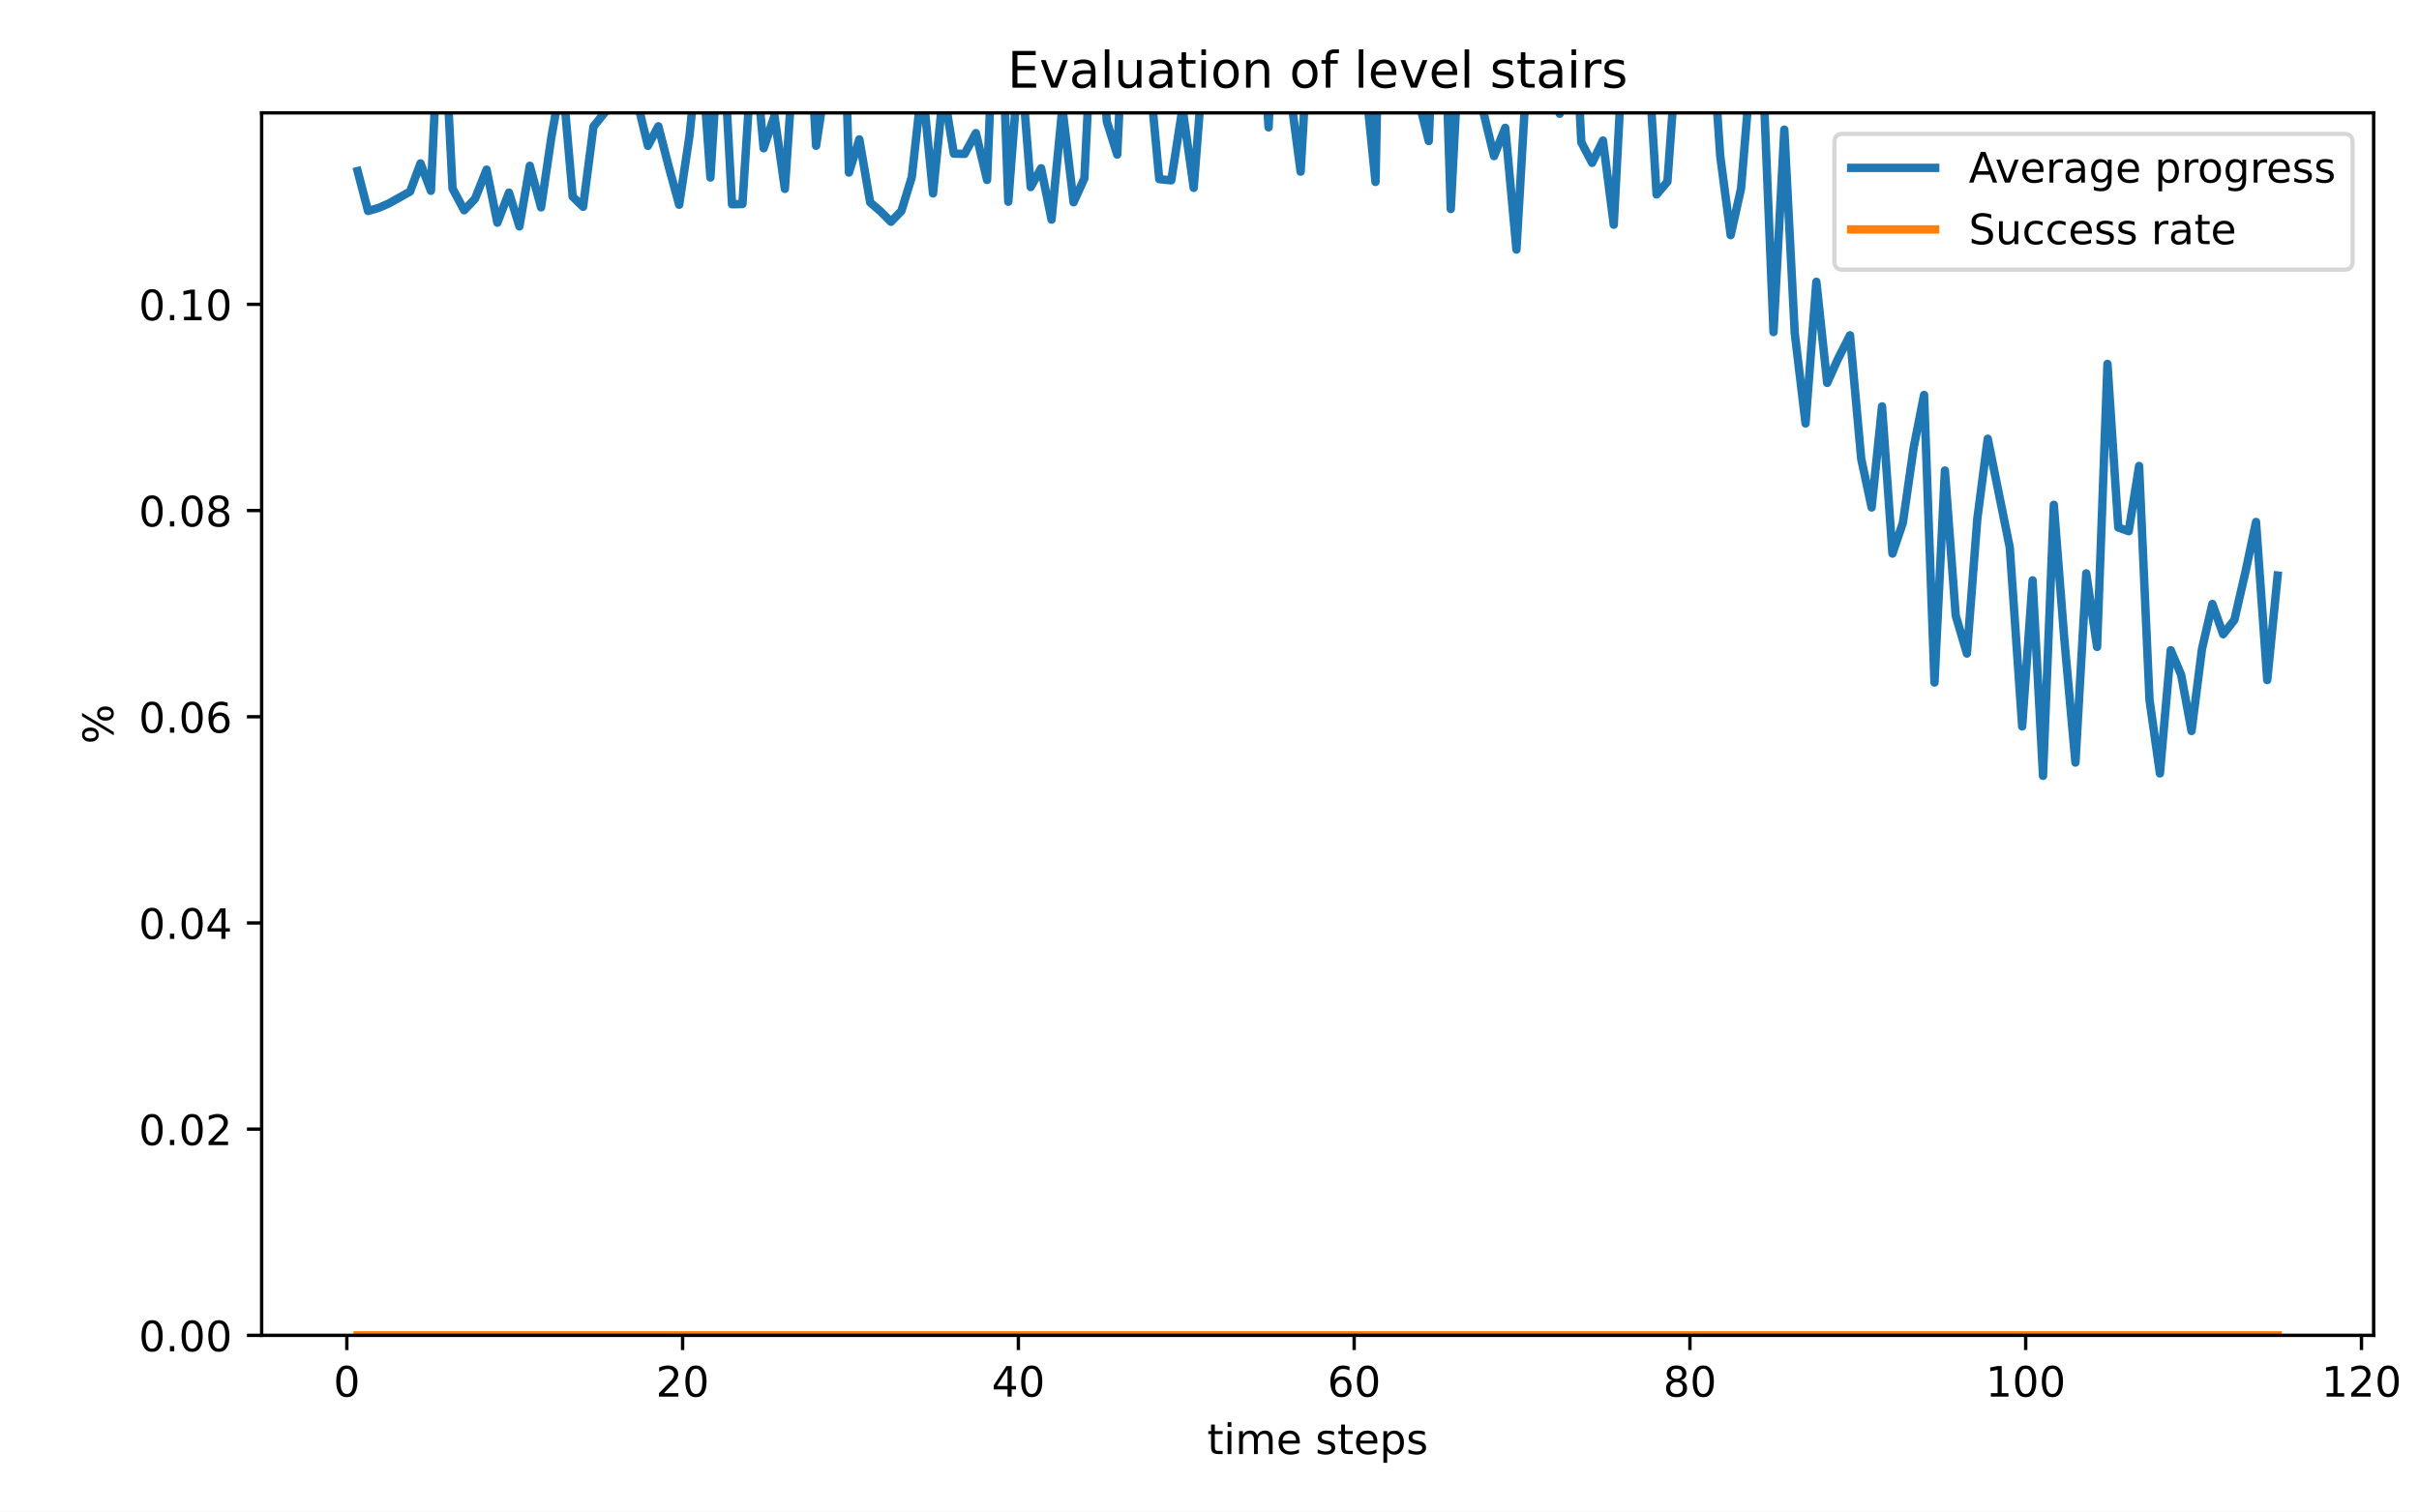
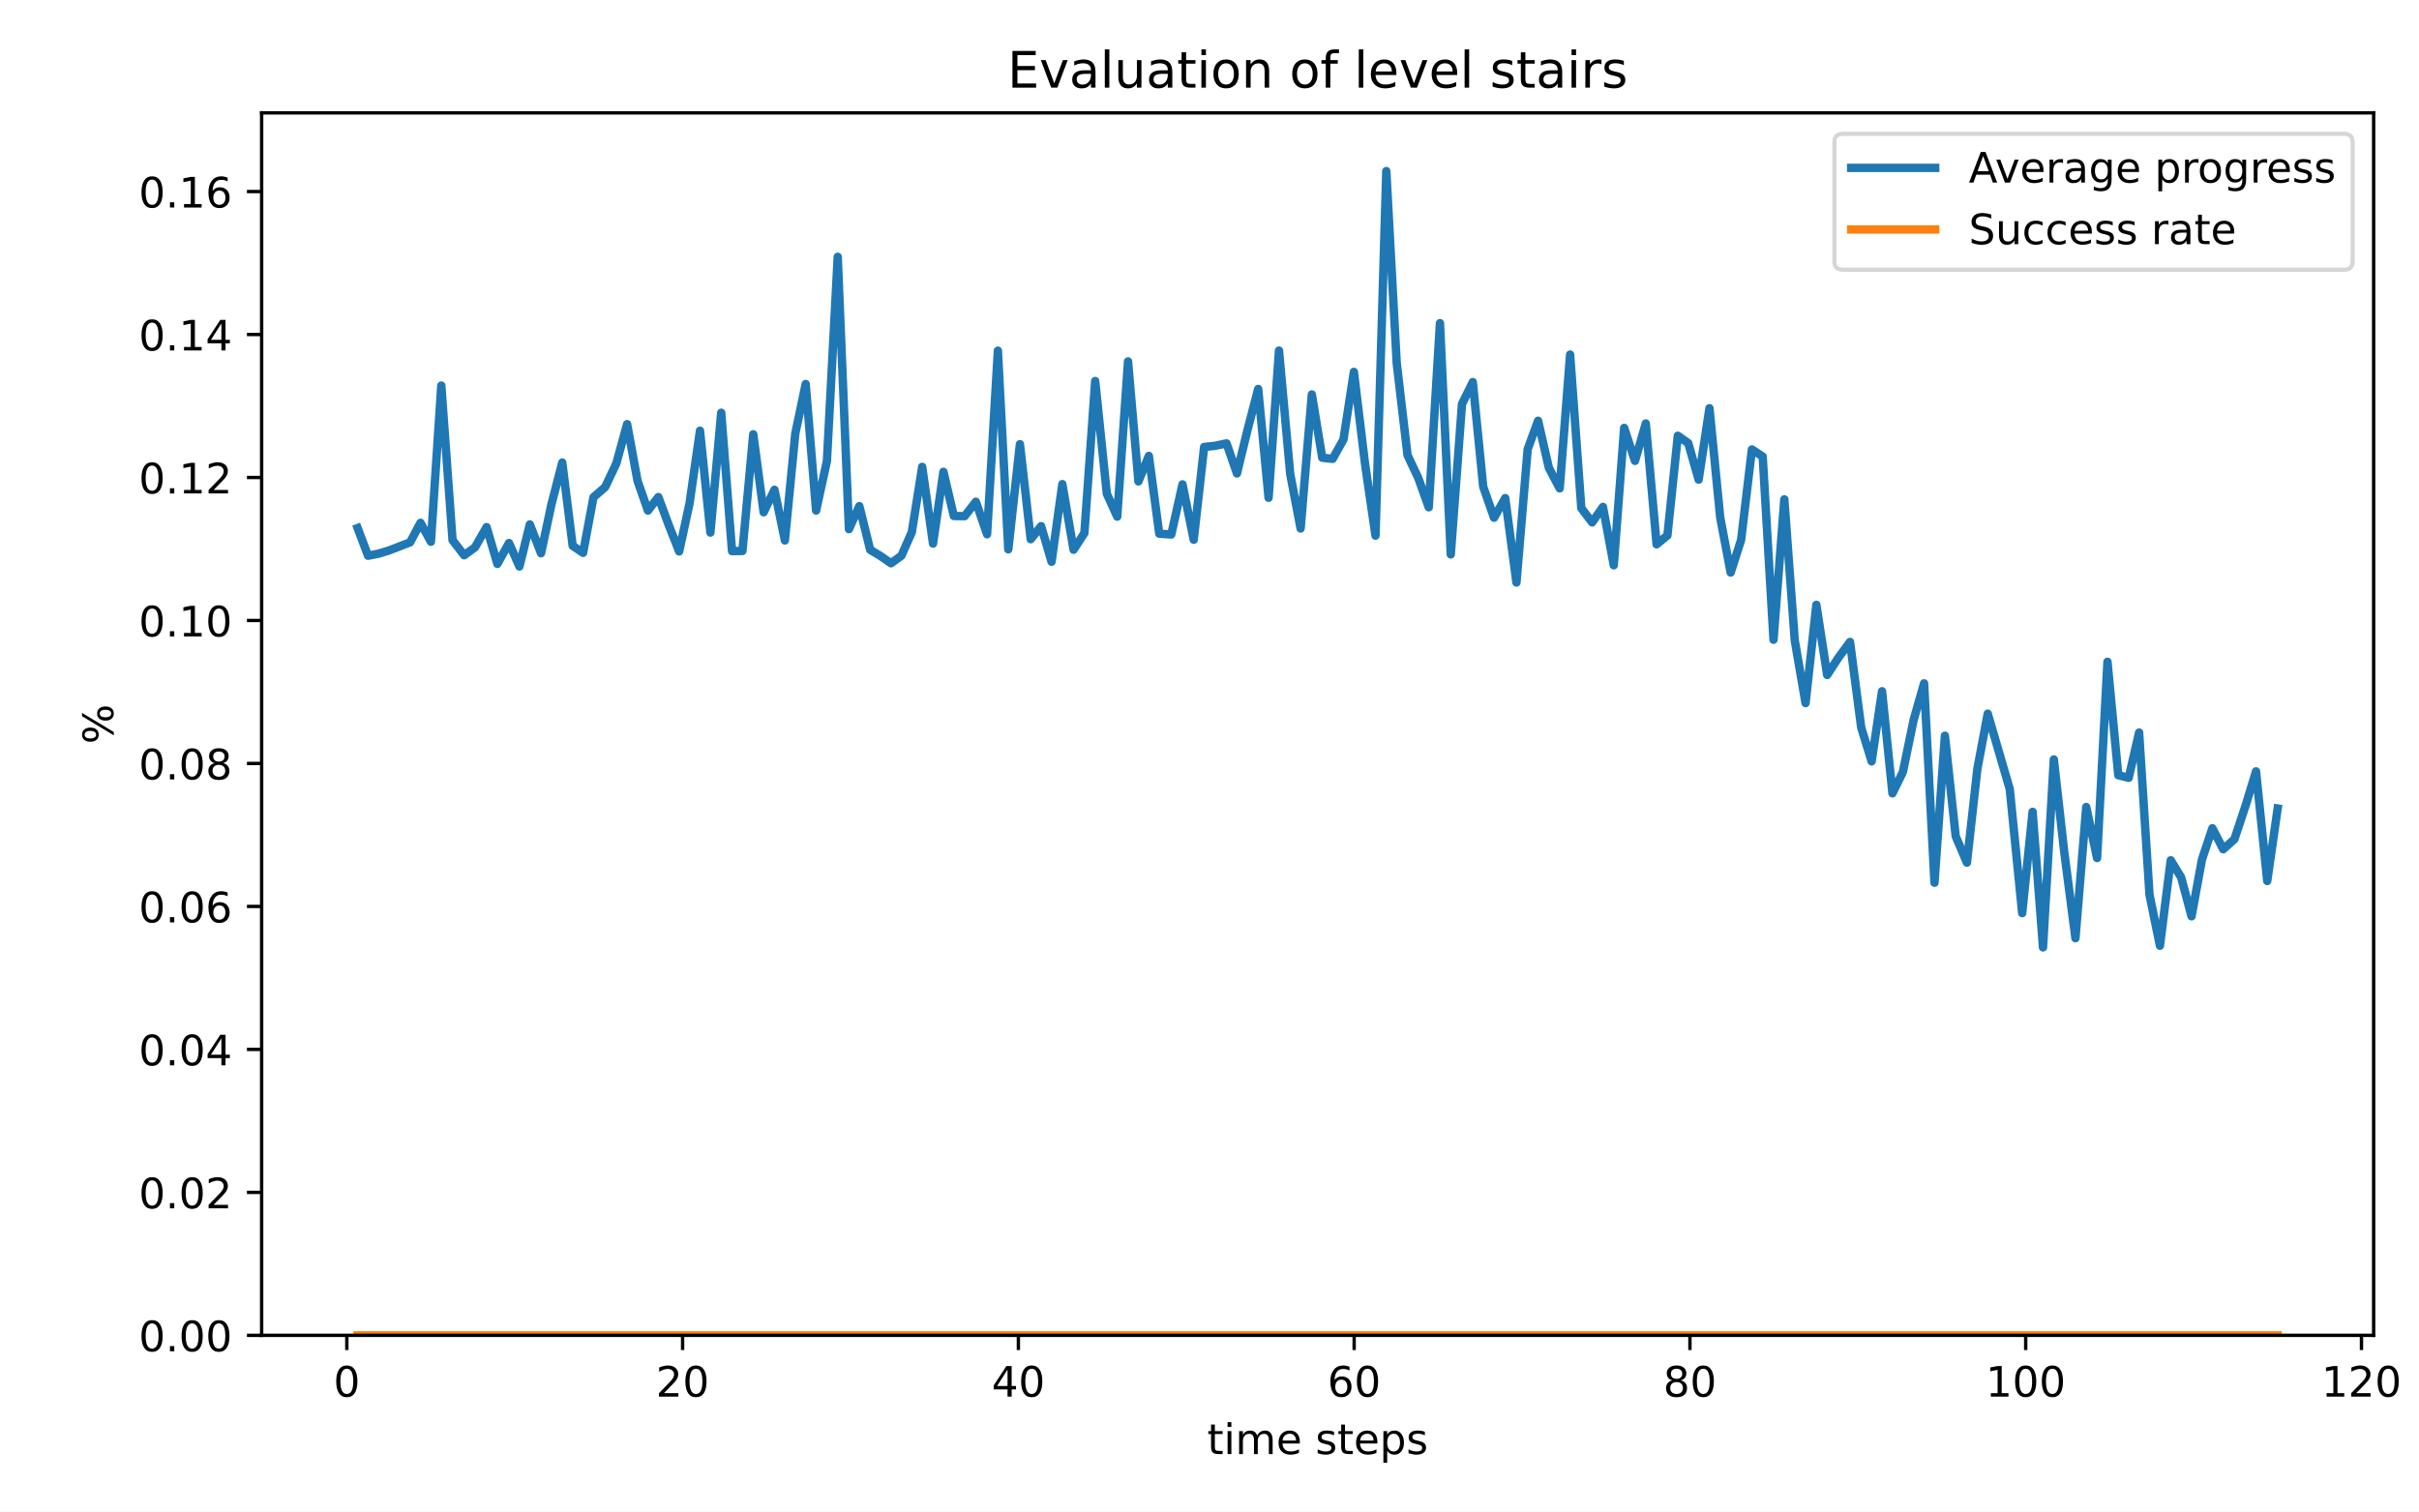
<svg xmlns="http://www.w3.org/2000/svg" xmlns:xlink="http://www.w3.org/1999/xlink" width="576pt" height="360pt" viewBox="0 0 576 360" version="1.1">
  <defs>
    <style type="text/css">*{stroke-linejoin: round; stroke-linecap: butt}</style>
  </defs>
  <g id="figure_1">
    <g id="patch_1">
      <path d="M 0 360  L 576 360  L 576 0  L 0 0  z " style="fill: #ffffff" />
    </g>
    <g id="axes_1">
      <g id="patch_2">
        <path d="M 62.3 318.04  L 565.2 318.04  L 565.2 26.88  L 62.3 26.88  z " style="fill: #ffffff" />
      </g>
      <g id="matplotlib.axis_1">
        <g id="xtick_1">
          <g id="line2d_1">
            <defs>
-               <path id="m591950bee4" d="M 0 0  L 0 3.5  " style="stroke: #000000; stroke-width: 0.8" />
-             </defs>
-             <g>
-               <use xlink:href="#m591950bee4" x="82.585" y="318.04" style="stroke: #000000; stroke-width: 0.8" />
+               <path id="m3b823f5cb5" d="M 0 0  L 0 3.5  " style="stroke: #000000; stroke-width: 0.8" />
+             </defs>
+             <g>
+               <use xlink:href="#m3b823f5cb5" x="82.585" y="318.04" style="stroke: #000000; stroke-width: 0.8" />
            </g>
          </g>
          <g id="text_1">
            <g transform="translate(79.40339 332.6384) scale(0.1 -0.1)">
              <defs>
                <path id="DejaVuSans-30" d="M 2034 4250  Q 1547 4250 1301 3770  Q 1056 3291 1056 2328  Q 1056 1369 1301 889  Q 1547 409 2034 409  Q 2525 409 2770 889  Q 3016 1369 3016 2328  Q 3016 3291 2770 3770  Q 2525 4250 2034 4250  z M 2034 4750  Q 2819 4750 3233 4129  Q 3647 3509 3647 2328  Q 3647 1150 3233 529  Q 2819 -91 2034 -91  Q 1250 -91 836 529  Q 422 1150 422 2328  Q 422 3509 836 4129  Q 1250 4750 2034 4750  z " transform="scale(0.015625)" />
              </defs>
              <use xlink:href="#DejaVuSans-30" />
            </g>
          </g>
        </g>
        <g id="xtick_2">
          <g id="line2d_2">
            <g>
-               <use xlink:href="#m591950bee4" x="162.538" y="318.04" style="stroke: #000000; stroke-width: 0.8" />
+               <use xlink:href="#m3b823f5cb5" x="162.538" y="318.04" style="stroke: #000000; stroke-width: 0.8" />
            </g>
          </g>
          <g id="text_2">
            <g transform="translate(156.1752 332.6384) scale(0.1 -0.1)">
              <defs>
                <path id="DejaVuSans-32" d="M 1228 531  L 3431 531  L 3431 0  L 469 0  L 469 531  Q 828 903 1448 1529  Q 2069 2156 2228 2338  Q 2531 2678 2651 2914  Q 2772 3150 2772 3378  Q 2772 3750 2511 3984  Q 2250 4219 1831 4219  Q 1534 4219 1204 4116  Q 875 4013 500 3803  L 500 4441  Q 881 4594 1212 4672  Q 1544 4750 1819 4750  Q 2544 4750 2975 4387  Q 3406 4025 3406 3419  Q 3406 3131 3298 2873  Q 3191 2616 2906 2266  Q 2828 2175 2409 1742  Q 1991 1309 1228 531  z " transform="scale(0.015625)" />
              </defs>
              <use xlink:href="#DejaVuSans-32" />
              <use xlink:href="#DejaVuSans-30" transform="translate(63.62305 0)" />
            </g>
          </g>
        </g>
        <g id="xtick_3">
          <g id="line2d_3">
            <g>
-               <use xlink:href="#m591950bee4" x="242.491" y="318.04" style="stroke: #000000; stroke-width: 0.8" />
+               <use xlink:href="#m3b823f5cb5" x="242.491" y="318.04" style="stroke: #000000; stroke-width: 0.8" />
            </g>
          </g>
          <g id="text_3">
            <g transform="translate(236.1282 332.6384) scale(0.1 -0.1)">
              <defs>
                <path id="DejaVuSans-34" d="M 2419 4116  L 825 1625  L 2419 1625  L 2419 4116  z M 2253 4666  L 3047 4666  L 3047 1625  L 3713 1625  L 3713 1100  L 3047 1100  L 3047 0  L 2419 0  L 2419 1100  L 313 1100  L 313 1709  L 2253 4666  z " transform="scale(0.015625)" />
              </defs>
              <use xlink:href="#DejaVuSans-34" />
              <use xlink:href="#DejaVuSans-30" transform="translate(63.62305 0)" />
            </g>
          </g>
        </g>
        <g id="xtick_4">
          <g id="line2d_4">
            <g>
-               <use xlink:href="#m591950bee4" x="322.444" y="318.04" style="stroke: #000000; stroke-width: 0.8" />
+               <use xlink:href="#m3b823f5cb5" x="322.444" y="318.04" style="stroke: #000000; stroke-width: 0.8" />
            </g>
          </g>
          <g id="text_4">
            <g transform="translate(316.0813 332.6384) scale(0.1 -0.1)">
              <defs>
                <path id="DejaVuSans-36" d="M 2113 2584  Q 1688 2584 1439 2293  Q 1191 2003 1191 1497  Q 1191 994 1439 701  Q 1688 409 2113 409  Q 2538 409 2786 701  Q 3034 994 3034 1497  Q 3034 2003 2786 2293  Q 2538 2584 2113 2584  z M 3366 4563  L 3366 3988  Q 3128 4100 2886 4159  Q 2644 4219 2406 4219  Q 1781 4219 1451 3797  Q 1122 3375 1075 2522  Q 1259 2794 1537 2939  Q 1816 3084 2150 3084  Q 2853 3084 3261 2657  Q 3669 2231 3669 1497  Q 3669 778 3244 343  Q 2819 -91 2113 -91  Q 1303 -91 875 529  Q 447 1150 447 2328  Q 447 3434 972 4092  Q 1497 4750 2381 4750  Q 2619 4750 2861 4703  Q 3103 4656 3366 4563  z " transform="scale(0.015625)" />
              </defs>
              <use xlink:href="#DejaVuSans-36" />
              <use xlink:href="#DejaVuSans-30" transform="translate(63.62305 0)" />
            </g>
          </g>
        </g>
        <g id="xtick_5">
          <g id="line2d_5">
            <g>
-               <use xlink:href="#m591950bee4" x="402.397" y="318.04" style="stroke: #000000; stroke-width: 0.8" />
+               <use xlink:href="#m3b823f5cb5" x="402.397" y="318.04" style="stroke: #000000; stroke-width: 0.8" />
            </g>
          </g>
          <g id="text_5">
            <g transform="translate(396.0343 332.6384) scale(0.1 -0.1)">
              <defs>
                <path id="DejaVuSans-38" d="M 2034 2216  Q 1584 2216 1326 1975  Q 1069 1734 1069 1313  Q 1069 891 1326 650  Q 1584 409 2034 409  Q 2484 409 2743 651  Q 3003 894 3003 1313  Q 3003 1734 2745 1975  Q 2488 2216 2034 2216  z M 1403 2484  Q 997 2584 770 2862  Q 544 3141 544 3541  Q 544 4100 942 4425  Q 1341 4750 2034 4750  Q 2731 4750 3128 4425  Q 3525 4100 3525 3541  Q 3525 3141 3298 2862  Q 3072 2584 2669 2484  Q 3125 2378 3379 2068  Q 3634 1759 3634 1313  Q 3634 634 3220 271  Q 2806 -91 2034 -91  Q 1263 -91 848 271  Q 434 634 434 1313  Q 434 1759 690 2068  Q 947 2378 1403 2484  z M 1172 3481  Q 1172 3119 1398 2916  Q 1625 2713 2034 2713  Q 2441 2713 2670 2916  Q 2900 3119 2900 3481  Q 2900 3844 2670 4047  Q 2441 4250 2034 4250  Q 1625 4250 1398 4047  Q 1172 3844 1172 3481  z " transform="scale(0.015625)" />
              </defs>
              <use xlink:href="#DejaVuSans-38" />
              <use xlink:href="#DejaVuSans-30" transform="translate(63.62305 0)" />
            </g>
          </g>
        </g>
        <g id="xtick_6">
          <g id="line2d_6">
            <g>
-               <use xlink:href="#m591950bee4" x="482.35" y="318.04" style="stroke: #000000; stroke-width: 0.8" />
+               <use xlink:href="#m3b823f5cb5" x="482.35" y="318.04" style="stroke: #000000; stroke-width: 0.8" />
            </g>
          </g>
          <g id="text_6">
            <g transform="translate(472.8061 332.6384) scale(0.1 -0.1)">
              <defs>
                <path id="DejaVuSans-31" d="M 794 531  L 1825 531  L 1825 4091  L 703 3866  L 703 4441  L 1819 4666  L 2450 4666  L 2450 531  L 3481 531  L 3481 0  L 794 0  L 794 531  z " transform="scale(0.015625)" />
              </defs>
              <use xlink:href="#DejaVuSans-31" />
              <use xlink:href="#DejaVuSans-30" transform="translate(63.62305 0)" />
              <use xlink:href="#DejaVuSans-30" transform="translate(127.2461 0)" />
            </g>
          </g>
        </g>
        <g id="xtick_7">
          <g id="line2d_7">
            <g>
-               <use xlink:href="#m591950bee4" x="562.303" y="318.04" style="stroke: #000000; stroke-width: 0.8" />
+               <use xlink:href="#m3b823f5cb5" x="562.303" y="318.04" style="stroke: #000000; stroke-width: 0.8" />
            </g>
          </g>
          <g id="text_7">
            <g transform="translate(552.7592 332.6384) scale(0.1 -0.1)">
              <use xlink:href="#DejaVuSans-31" />
              <use xlink:href="#DejaVuSans-32" transform="translate(63.62305 0)" />
              <use xlink:href="#DejaVuSans-30" transform="translate(127.2461 0)" />
            </g>
          </g>
        </g>
        <g id="text_8">
          <g transform="translate(287.4445 346.3166) scale(0.1 -0.1)">
            <defs>
              <path id="DejaVuSans-74" d="M 1172 4494  L 1172 3500  L 2356 3500  L 2356 3053  L 1172 3053  L 1172 1153  Q 1172 725 1289 603  Q 1406 481 1766 481  L 2356 481  L 2356 0  L 1766 0  Q 1100 0 847 248  Q 594 497 594 1153  L 594 3053  L 172 3053  L 172 3500  L 594 3500  L 594 4494  L 1172 4494  z " transform="scale(0.015625)" />
              <path id="DejaVuSans-69" d="M 603 3500  L 1178 3500  L 1178 0  L 603 0  L 603 3500  z M 603 4863  L 1178 4863  L 1178 4134  L 603 4134  L 603 4863  z " transform="scale(0.015625)" />
              <path id="DejaVuSans-6d" d="M 3328 2828  Q 3544 3216 3844 3400  Q 4144 3584 4550 3584  Q 5097 3584 5394 3201  Q 5691 2819 5691 2113  L 5691 0  L 5113 0  L 5113 2094  Q 5113 2597 4934 2840  Q 4756 3084 4391 3084  Q 3944 3084 3684 2787  Q 3425 2491 3425 1978  L 3425 0  L 2847 0  L 2847 2094  Q 2847 2600 2669 2842  Q 2491 3084 2119 3084  Q 1678 3084 1418 2786  Q 1159 2488 1159 1978  L 1159 0  L 581 0  L 581 3500  L 1159 3500  L 1159 2956  Q 1356 3278 1631 3431  Q 1906 3584 2284 3584  Q 2666 3584 2933 3390  Q 3200 3197 3328 2828  z " transform="scale(0.015625)" />
              <path id="DejaVuSans-65" d="M 3597 1894  L 3597 1613  L 953 1613  Q 991 1019 1311 708  Q 1631 397 2203 397  Q 2534 397 2845 478  Q 3156 559 3463 722  L 3463 178  Q 3153 47 2828 -22  Q 2503 -91 2169 -91  Q 1331 -91 842 396  Q 353 884 353 1716  Q 353 2575 817 3079  Q 1281 3584 2069 3584  Q 2775 3584 3186 3129  Q 3597 2675 3597 1894  z M 3022 2063  Q 3016 2534 2758 2815  Q 2500 3097 2075 3097  Q 1594 3097 1305 2825  Q 1016 2553 972 2059  L 3022 2063  z " transform="scale(0.015625)" />
              <path id="DejaVuSans-20" transform="scale(0.015625)" />
              <path id="DejaVuSans-73" d="M 2834 3397  L 2834 2853  Q 2591 2978 2328 3040  Q 2066 3103 1784 3103  Q 1356 3103 1142 2972  Q 928 2841 928 2578  Q 928 2378 1081 2264  Q 1234 2150 1697 2047  L 1894 2003  Q 2506 1872 2764 1633  Q 3022 1394 3022 966  Q 3022 478 2636 193  Q 2250 -91 1575 -91  Q 1294 -91 989 -36  Q 684 19 347 128  L 347 722  Q 666 556 975 473  Q 1284 391 1588 391  Q 1994 391 2212 530  Q 2431 669 2431 922  Q 2431 1156 2273 1281  Q 2116 1406 1581 1522  L 1381 1569  Q 847 1681 609 1914  Q 372 2147 372 2553  Q 372 3047 722 3315  Q 1072 3584 1716 3584  Q 2034 3584 2315 3537  Q 2597 3491 2834 3397  z " transform="scale(0.015625)" />
              <path id="DejaVuSans-70" d="M 1159 525  L 1159 -1331  L 581 -1331  L 581 3500  L 1159 3500  L 1159 2969  Q 1341 3281 1617 3432  Q 1894 3584 2278 3584  Q 2916 3584 3314 3078  Q 3713 2572 3713 1747  Q 3713 922 3314 415  Q 2916 -91 2278 -91  Q 1894 -91 1617 61  Q 1341 213 1159 525  z M 3116 1747  Q 3116 2381 2855 2742  Q 2594 3103 2138 3103  Q 1681 3103 1420 2742  Q 1159 2381 1159 1747  Q 1159 1113 1420 752  Q 1681 391 2138 391  Q 2594 391 2855 752  Q 3116 1113 3116 1747  z " transform="scale(0.015625)" />
            </defs>
            <use xlink:href="#DejaVuSans-74" />
            <use xlink:href="#DejaVuSans-69" transform="translate(39.20898 0)" />
            <use xlink:href="#DejaVuSans-6d" transform="translate(66.99219 0)" />
            <use xlink:href="#DejaVuSans-65" transform="translate(164.4043 0)" />
            <use xlink:href="#DejaVuSans-20" transform="translate(225.9277 0)" />
            <use xlink:href="#DejaVuSans-73" transform="translate(257.7148 0)" />
            <use xlink:href="#DejaVuSans-74" transform="translate(309.8145 0)" />
            <use xlink:href="#DejaVuSans-65" transform="translate(349.0234 0)" />
            <use xlink:href="#DejaVuSans-70" transform="translate(410.5469 0)" />
            <use xlink:href="#DejaVuSans-73" transform="translate(474.0234 0)" />
          </g>
        </g>
      </g>
      <g id="matplotlib.axis_2">
        <g id="ytick_1">
          <g id="line2d_8">
            <defs>
-               <path id="m5ab5f8041b" d="M 0 0  L -3.5 0  " style="stroke: #000000; stroke-width: 0.8" />
-             </defs>
-             <g>
-               <use xlink:href="#m5ab5f8041b" x="62.3" y="318.04" style="stroke: #000000; stroke-width: 0.8" />
+               <path id="m0bb5a36128" d="M 0 0  L -3.5 0  " style="stroke: #000000; stroke-width: 0.8" />
+             </defs>
+             <g>
+               <use xlink:href="#m0bb5a36128" x="62.3" y="318.04" style="stroke: #000000; stroke-width: 0.8" />
            </g>
          </g>
          <g id="text_9">
            <g transform="translate(33.03437 321.8392) scale(0.1 -0.1)">
              <defs>
                <path id="DejaVuSans-2e" d="M 684 794  L 1344 794  L 1344 0  L 684 0  L 684 794  z " transform="scale(0.015625)" />
              </defs>
              <use xlink:href="#DejaVuSans-30" />
              <use xlink:href="#DejaVuSans-2e" transform="translate(63.62305 0)" />
              <use xlink:href="#DejaVuSans-30" transform="translate(95.41016 0)" />
              <use xlink:href="#DejaVuSans-30" transform="translate(159.0332 0)" />
            </g>
          </g>
        </g>
        <g id="ytick_2">
          <g id="line2d_9">
            <g>
-               <use xlink:href="#m5ab5f8041b" x="62.3" y="268.928" style="stroke: #000000; stroke-width: 0.8" />
+               <use xlink:href="#m0bb5a36128" x="62.3" y="283.988" style="stroke: #000000; stroke-width: 0.8" />
            </g>
          </g>
          <g id="text_10">
-             <g transform="translate(33.03437 272.7272) scale(0.1 -0.1)">
+             <g transform="translate(33.03437 287.787) scale(0.1 -0.1)">
              <use xlink:href="#DejaVuSans-30" />
              <use xlink:href="#DejaVuSans-2e" transform="translate(63.62305 0)" />
              <use xlink:href="#DejaVuSans-30" transform="translate(95.41016 0)" />
              <use xlink:href="#DejaVuSans-32" transform="translate(159.0332 0)" />
            </g>
          </g>
        </g>
        <g id="ytick_3">
          <g id="line2d_10">
            <g>
-               <use xlink:href="#m5ab5f8041b" x="62.3" y="219.816" style="stroke: #000000; stroke-width: 0.8" />
+               <use xlink:href="#m0bb5a36128" x="62.3" y="249.936" style="stroke: #000000; stroke-width: 0.8" />
            </g>
          </g>
          <g id="text_11">
-             <g transform="translate(33.03437 223.6151) scale(0.1 -0.1)">
+             <g transform="translate(33.03437 253.7348) scale(0.1 -0.1)">
              <use xlink:href="#DejaVuSans-30" />
              <use xlink:href="#DejaVuSans-2e" transform="translate(63.62305 0)" />
              <use xlink:href="#DejaVuSans-30" transform="translate(95.41016 0)" />
              <use xlink:href="#DejaVuSans-34" transform="translate(159.0332 0)" />
            </g>
          </g>
        </g>
        <g id="ytick_4">
          <g id="line2d_11">
            <g>
-               <use xlink:href="#m5ab5f8041b" x="62.3" y="170.704" style="stroke: #000000; stroke-width: 0.8" />
+               <use xlink:href="#m0bb5a36128" x="62.3" y="215.883" style="stroke: #000000; stroke-width: 0.8" />
            </g>
          </g>
          <g id="text_12">
-             <g transform="translate(33.03437 174.5031) scale(0.1 -0.1)">
+             <g transform="translate(33.03437 219.6825) scale(0.1 -0.1)">
              <use xlink:href="#DejaVuSans-30" />
              <use xlink:href="#DejaVuSans-2e" transform="translate(63.62305 0)" />
              <use xlink:href="#DejaVuSans-30" transform="translate(95.41016 0)" />
              <use xlink:href="#DejaVuSans-36" transform="translate(159.0332 0)" />
            </g>
          </g>
        </g>
        <g id="ytick_5">
          <g id="line2d_12">
            <g>
-               <use xlink:href="#m5ab5f8041b" x="62.3" y="121.592" style="stroke: #000000; stroke-width: 0.8" />
+               <use xlink:href="#m0bb5a36128" x="62.3" y="181.831" style="stroke: #000000; stroke-width: 0.8" />
            </g>
          </g>
          <g id="text_13">
-             <g transform="translate(33.03437 125.391) scale(0.1 -0.1)">
+             <g transform="translate(33.03437 185.6303) scale(0.1 -0.1)">
              <use xlink:href="#DejaVuSans-30" />
              <use xlink:href="#DejaVuSans-2e" transform="translate(63.62305 0)" />
              <use xlink:href="#DejaVuSans-30" transform="translate(95.41016 0)" />
              <use xlink:href="#DejaVuSans-38" transform="translate(159.0332 0)" />
            </g>
          </g>
        </g>
        <g id="ytick_6">
          <g id="line2d_13">
            <g>
-               <use xlink:href="#m5ab5f8041b" x="62.3" y="72.48" style="stroke: #000000; stroke-width: 0.8" />
+               <use xlink:href="#m0bb5a36128" x="62.3" y="147.779" style="stroke: #000000; stroke-width: 0.8" />
            </g>
          </g>
          <g id="text_14">
-             <g transform="translate(33.03437 76.27895) scale(0.1 -0.1)">
+             <g transform="translate(33.03437 151.5781) scale(0.1 -0.1)">
              <use xlink:href="#DejaVuSans-30" />
              <use xlink:href="#DejaVuSans-2e" transform="translate(63.62305 0)" />
              <use xlink:href="#DejaVuSans-31" transform="translate(95.41016 0)" />
              <use xlink:href="#DejaVuSans-30" transform="translate(159.0332 0)" />
            </g>
          </g>
        </g>
-         <g id="text_15">
+         <g id="ytick_7">
+           <g id="line2d_14">
+             <g>
+               <use xlink:href="#m0bb5a36128" x="62.3" y="113.727" style="stroke: #000000; stroke-width: 0.8" />
+             </g>
+           </g>
+           <g id="text_15">
+             <g transform="translate(33.03437 117.5259) scale(0.1 -0.1)">
+               <use xlink:href="#DejaVuSans-30" />
+               <use xlink:href="#DejaVuSans-2e" transform="translate(63.62305 0)" />
+               <use xlink:href="#DejaVuSans-31" transform="translate(95.41016 0)" />
+               <use xlink:href="#DejaVuSans-32" transform="translate(159.0332 0)" />
+             </g>
+           </g>
+         </g>
+         <g id="ytick_8">
+           <g id="line2d_15">
+             <g>
+               <use xlink:href="#m0bb5a36128" x="62.3" y="79.674" style="stroke: #000000; stroke-width: 0.8" />
+             </g>
+           </g>
+           <g id="text_16">
+             <g transform="translate(33.03437 83.47363) scale(0.1 -0.1)">
+               <use xlink:href="#DejaVuSans-30" />
+               <use xlink:href="#DejaVuSans-2e" transform="translate(63.62305 0)" />
+               <use xlink:href="#DejaVuSans-31" transform="translate(95.41016 0)" />
+               <use xlink:href="#DejaVuSans-34" transform="translate(159.0332 0)" />
+             </g>
+           </g>
+         </g>
+         <g id="ytick_9">
+           <g id="line2d_16">
+             <g>
+               <use xlink:href="#m0bb5a36128" x="62.3" y="45.622" style="stroke: #000000; stroke-width: 0.8" />
+             </g>
+           </g>
+           <g id="text_17">
+             <g transform="translate(33.03437 49.4214) scale(0.1 -0.1)">
+               <use xlink:href="#DejaVuSans-30" />
+               <use xlink:href="#DejaVuSans-2e" transform="translate(63.62305 0)" />
+               <use xlink:href="#DejaVuSans-31" transform="translate(95.41016 0)" />
+               <use xlink:href="#DejaVuSans-36" transform="translate(159.0332 0)" />
+             </g>
+           </g>
+         </g>
+         <g id="text_18">
          <g transform="translate(26.95469 177.2108) rotate(-90) scale(0.1 -0.1)">
            <defs>
              <path id="DejaVuSans-25" d="M 4653 2053  Q 4381 2053 4226 1822  Q 4072 1591 4072 1178  Q 4072 772 4226 539  Q 4381 306 4653 306  Q 4919 306 5073 539  Q 5228 772 5228 1178  Q 5228 1588 5073 1820  Q 4919 2053 4653 2053  z M 4653 2450  Q 5147 2450 5437 2106  Q 5728 1763 5728 1178  Q 5728 594 5436 251  Q 5144 -91 4653 -91  Q 4153 -91 3862 251  Q 3572 594 3572 1178  Q 3572 1766 3864 2108  Q 4156 2450 4653 2450  z M 1428 4353  Q 1159 4353 1004 4120  Q 850 3888 850 3481  Q 850 3069 1003 2837  Q 1156 2606 1428 2606  Q 1700 2606 1854 2837  Q 2009 3069 2009 3481  Q 2009 3884 1853 4118  Q 1697 4353 1428 4353  z M 4250 4750  L 4750 4750  L 1831 -91  L 1331 -91  L 4250 4750  z M 1428 4750  Q 1922 4750 2215 4408  Q 2509 4066 2509 3481  Q 2509 2891 2217 2550  Q 1925 2209 1428 2209  Q 931 2209 642 2551  Q 353 2894 353 3481  Q 353 4063 643 4406  Q 934 4750 1428 4750  z " transform="scale(0.015625)" />
            </defs>
            <use xlink:href="#DejaVuSans-25" />
          </g>
        </g>
      </g>
-       <g id="line2d_14">
-         <path d="M 85.159 40.745  L 87.638 50.249  L 90.212 49.503  L 92.691 48.402  L 97.648 45.63  L 100.126 38.923  L 102.605 45.443  L 104.75 -1  M 105.446 -1  L 107.754 44.888  L 110.52 50.073  L 113.094 47.379  L 115.861 40.409  L 118.435 53.041  L 121.201 45.873  L 123.68 53.938  L 126.159 39.485  L 128.829 49.388  L 131.307 32.574  L 133.882 18.237  L 136.36 46.825  L 138.839 49.245  L 141.317 30.135  L 144.084 26.69  L 146.754 18.546  L 149.329 5.035  L 151.807 24.524  L 154.286 34.738  L 156.764 30.078  L 159.243 39.724  L 161.721 48.763  L 164.2 32.176  L 166.678 7.294  L 169.157 42.282  L 171.731 1.122  L 174.306 48.654  L 176.784 48.598  L 179.359 8.519  L 181.837 35.314  L 184.412 27.596  L 186.89 44.99  L 189.369 8.305  L 190.722 -1  M 192.289 -1  L 194.326 34.713  L 196.9 17.745  L 197.588 -1  M 200.943 -1  L 202.145 41.1  L 204.623 33.193  L 207.198 48.193  L 209.676 50.346  L 212.155 52.824  L 214.633 50.246  L 217.112 42.164  L 219.59 19.712  L 222.165 46.07  L 224.643 21.426  L 227.122 36.59  L 229.696 36.652  L 232.367 31.696  L 235.037 42.859  L 236.828 -1  M 238.309 -1  L 240.09 48.048  L 242.857 11.926  L 245.431 44.554  L 247.909 40.077  L 250.388 52.311  L 252.962 25.642  L 255.633 48.173  L 258.207 42.465  L 260.349 -1  M 261.409 -1  L 263.548 28.935  L 266.027 36.813  L 267.852 -1  M 269.534 -1  L 271.08 24.712  L 273.558 15.946  L 276.037 42.667  L 278.899 42.953  L 281.569 25.722  L 284.24 44.746  L 286.718 12.886  L 289.293 12.492  L 292.059 11.654  L 294.538 21.975  L 298.499 -1  M 299.991 -1  L 302.069 30.333  L 303.605 -1  M 305.759 -1  L 307.218 22.141  L 309.696 40.885  L 312.126 -1  M 312.841 -1  L 314.845 16.577  L 317.324 16.963  L 319.898 10.313  L 321.106 -1  M 323.379 -1  L 325.047 18.809  L 327.526 43.329  L 328.437 -1  M 333.794 -1  L 335.153 15.695  L 337.728 23.612  L 340.206 33.594  L 341.667 -1  M 343.805 -1  L 345.451 49.783  L 348.076 -1  M 351.276 -1  L 353.174 26.54  L 355.749 37.185  L 358.419 30.446  L 361.09 59.444  L 363.76 13.652  L 366.239 3.882  L 368.813 20.074  L 371.387 27.104  L 372.903 -1  M 374.77 -1  L 376.536 33.895  L 379.111 38.79  L 381.685 33.467  L 384.26 53.522  L 386.738 6.328  L 389.313 17.663  L 391.887 4.817  L 394.462 46.315  L 397.036 43.276  L 399.515 9.016  L 401.993 11.562  L 404.472 24.108  L 407.046 -0.431  L 409.621 37.239  L 412.099 56.003  L 414.578 44.847  L 417.152 13.725  L 419.726 16.176  L 422.301 79.095  L 424.875 30.881  L 427.354 79.319  L 429.928 100.855  L 432.503 67.113  L 435.077 91.201  L 437.652 85.472  L 440.514 79.853  L 443.184 109.291  L 445.663 120.867  L 448.141 96.795  L 450.62 131.848  L 453.098 124.548  L 455.673 106.596  L 458.151 94.069  L 460.63 162.562  L 463.108 112.069  L 465.683 146.619  L 468.353 155.661  L 470.832 123.522  L 473.31 104.492  L 478.555 130.411  L 481.513 173.011  L 483.992 138.219  L 486.47 184.786  L 489.045 120.225  L 491.523 151.983  L 494.194 181.619  L 496.768 136.556  L 499.343 154.081  L 501.821 86.667  L 504.396 125.636  L 506.874 126.523  L 509.353 110.982  L 511.831 166.721  L 514.31 184.205  L 516.884 154.86  L 519.363 160.729  L 521.841 174.101  L 524.32 154.599  L 526.798 143.844  L 529.373 151.057  L 532.043 147.632  L 534.713 136.043  L 537.192 124.315  L 539.862 161.969  L 542.341 137.078  L 542.341 137.078  " clip-path="url(#pe4258142a4)" style="fill: none; stroke: #1f77b4; stroke-width: 2; stroke-linecap: square" />
-       </g>
-       <g id="line2d_15">
-         <path d="M 85.159 318.04  L 542.341 318.04  L 542.341 318.04  " clip-path="url(#pe4258142a4)" style="fill: none; stroke: #ff7f0e; stroke-width: 2; stroke-linecap: square" />
+       <g id="line2d_17">
+         <path d="M 85.159 125.775  L 87.638 132.365  L 90.212 131.848  L 92.691 131.084  L 97.648 129.162  L 100.126 124.512  L 102.605 129.033  L 105.083 91.828  L 107.754 128.648  L 110.52 132.243  L 113.094 130.375  L 115.861 125.542  L 118.435 134.301  L 121.201 129.331  L 123.68 134.923  L 126.159 124.901  L 128.829 131.768  L 131.307 120.11  L 133.882 110.169  L 136.36 129.991  L 138.839 131.669  L 141.317 118.419  L 144.084 116.03  L 146.754 110.383  L 149.329 101.016  L 151.807 114.528  L 154.286 121.61  L 156.764 118.379  L 159.243 125.068  L 161.721 131.334  L 164.2 119.834  L 166.678 102.582  L 169.157 126.841  L 171.731 98.302  L 174.306 131.259  L 176.784 131.22  L 179.359 103.431  L 181.837 122.01  L 184.412 116.658  L 186.89 128.719  L 189.369 103.283  L 191.847 91.464  L 194.326 121.593  L 196.9 109.828  L 199.475 61.161  L 202.145 126.022  L 204.623 120.539  L 207.198 130.939  L 209.676 132.433  L 212.155 134.151  L 214.633 132.363  L 217.112 126.759  L 219.59 111.192  L 222.165 129.468  L 224.643 112.38  L 227.122 122.894  L 229.696 122.937  L 232.367 119.501  L 235.037 127.241  L 237.612 83.521  L 240.09 130.839  L 242.857 105.793  L 245.431 128.416  L 247.909 125.312  L 250.388 133.795  L 252.962 115.303  L 255.633 130.926  L 258.207 126.968  L 260.782 90.745  L 263.548 117.587  L 266.027 123.049  L 268.601 86.075  L 271.08 114.659  L 273.558 108.581  L 276.037 127.108  L 278.899 127.306  L 281.569 115.359  L 284.24 128.55  L 286.718 106.459  L 289.293 106.186  L 292.059 105.605  L 294.538 112.761  L 297.016 102.526  L 299.59 92.642  L 302.069 118.556  L 304.548 83.499  L 307.218 112.876  L 309.696 125.873  L 312.367 93.951  L 314.845 109.018  L 317.324 109.286  L 319.898 104.675  L 322.377 88.574  L 325.047 110.566  L 327.526 127.567  L 330.1 40.745  L 332.579 86.486  L 335.153 108.407  L 337.728 113.896  L 340.206 120.817  L 342.877 76.97  L 345.451 132.042  L 348.121 96.224  L 350.696 90.998  L 353.174 115.926  L 355.749 123.307  L 358.419 118.634  L 361.09 138.74  L 363.76 106.99  L 366.239 100.216  L 368.813 111.443  L 371.387 116.317  L 373.866 84.452  L 376.536 121.026  L 379.111 124.42  L 381.685 120.729  L 384.26 134.634  L 386.738 101.912  L 389.313 109.771  L 391.887 100.864  L 394.462 129.638  L 397.036 127.531  L 399.515 103.776  L 401.993 105.541  L 404.472 114.24  L 407.046 97.225  L 409.621 123.345  L 412.099 136.355  L 414.578 128.619  L 417.152 107.041  L 419.726 108.74  L 422.301 152.366  L 424.875 118.936  L 427.354 152.521  L 429.928 167.453  L 432.503 144.058  L 435.077 160.759  L 437.652 156.787  L 440.514 152.891  L 443.184 173.302  L 445.663 181.329  L 448.141 164.638  L 450.62 188.943  L 453.098 183.881  L 455.673 171.434  L 458.151 162.748  L 460.63 210.238  L 463.108 175.229  L 465.683 199.184  L 468.353 205.453  L 470.832 183.169  L 473.31 169.975  L 478.555 187.946  L 481.513 217.483  L 483.992 193.36  L 486.47 225.647  L 489.045 180.883  L 491.523 202.903  L 494.194 223.452  L 496.768 192.206  L 499.343 204.358  L 501.821 157.616  L 504.396 184.635  L 506.874 185.25  L 509.353 174.475  L 511.831 213.122  L 514.31 225.244  L 516.884 204.898  L 519.363 208.967  L 521.841 218.238  L 524.32 204.717  L 526.798 197.26  L 529.373 202.261  L 532.043 199.886  L 534.713 191.851  L 537.192 183.719  L 539.862 209.827  L 542.341 192.569  L 542.341 192.569  " clip-path="url(#p6593ce74a3)" style="fill: none; stroke: #1f77b4; stroke-width: 2; stroke-linecap: square" />
+       </g>
+       <g id="line2d_18">
+         <path d="M 85.159 318.04  L 542.341 318.04  L 542.341 318.04  " clip-path="url(#p6593ce74a3)" style="fill: none; stroke: #ff7f0e; stroke-width: 2; stroke-linecap: square" />
      </g>
      <g id="patch_3">
        <path d="M 62.3 318.04  L 62.3 26.88  " style="fill: none; stroke: #000000; stroke-width: 0.8; stroke-linejoin: miter; stroke-linecap: square" />
      </g>
      <g id="patch_4">
        <path d="M 565.2 318.04  L 565.2 26.88  " style="fill: none; stroke: #000000; stroke-width: 0.8; stroke-linejoin: miter; stroke-linecap: square" />
      </g>
      <g id="patch_5">
        <path d="M 62.3 318.04  L 565.2 318.04  " style="fill: none; stroke: #000000; stroke-width: 0.8; stroke-linejoin: miter; stroke-linecap: square" />
      </g>
      <g id="patch_6">
        <path d="M 62.3 26.88  L 565.2 26.88  " style="fill: none; stroke: #000000; stroke-width: 0.8; stroke-linejoin: miter; stroke-linecap: square" />
      </g>
-       <g id="text_16">
+       <g id="text_19">
        <g transform="translate(239.905 20.88) scale(0.12 -0.12)">
          <defs>
            <path id="DejaVuSans-45" d="M 628 4666  L 3578 4666  L 3578 4134  L 1259 4134  L 1259 2753  L 3481 2753  L 3481 2222  L 1259 2222  L 1259 531  L 3634 531  L 3634 0  L 628 0  L 628 4666  z " transform="scale(0.015625)" />
            <path id="DejaVuSans-76" d="M 191 3500  L 800 3500  L 1894 563  L 2988 3500  L 3597 3500  L 2284 0  L 1503 0  L 191 3500  z " transform="scale(0.015625)" />
            <path id="DejaVuSans-61" d="M 2194 1759  Q 1497 1759 1228 1600  Q 959 1441 959 1056  Q 959 750 1161 570  Q 1363 391 1709 391  Q 2188 391 2477 730  Q 2766 1069 2766 1631  L 2766 1759  L 2194 1759  z M 3341 1997  L 3341 0  L 2766 0  L 2766 531  Q 2569 213 2275 61  Q 1981 -91 1556 -91  Q 1019 -91 701 211  Q 384 513 384 1019  Q 384 1609 779 1909  Q 1175 2209 1959 2209  L 2766 2209  L 2766 2266  Q 2766 2663 2505 2880  Q 2244 3097 1772 3097  Q 1472 3097 1187 3025  Q 903 2953 641 2809  L 641 3341  Q 956 3463 1253 3523  Q 1550 3584 1831 3584  Q 2591 3584 2966 3190  Q 3341 2797 3341 1997  z " transform="scale(0.015625)" />
            <path id="DejaVuSans-6c" d="M 603 4863  L 1178 4863  L 1178 0  L 603 0  L 603 4863  z " transform="scale(0.015625)" />
            <path id="DejaVuSans-75" d="M 544 1381  L 544 3500  L 1119 3500  L 1119 1403  Q 1119 906 1312 657  Q 1506 409 1894 409  Q 2359 409 2629 706  Q 2900 1003 2900 1516  L 2900 3500  L 3475 3500  L 3475 0  L 2900 0  L 2900 538  Q 2691 219 2414 64  Q 2138 -91 1772 -91  Q 1169 -91 856 284  Q 544 659 544 1381  z M 1991 3584  L 1991 3584  z " transform="scale(0.015625)" />
            <path id="DejaVuSans-6f" d="M 1959 3097  Q 1497 3097 1228 2736  Q 959 2375 959 1747  Q 959 1119 1226 758  Q 1494 397 1959 397  Q 2419 397 2687 759  Q 2956 1122 2956 1747  Q 2956 2369 2687 2733  Q 2419 3097 1959 3097  z M 1959 3584  Q 2709 3584 3137 3096  Q 3566 2609 3566 1747  Q 3566 888 3137 398  Q 2709 -91 1959 -91  Q 1206 -91 779 398  Q 353 888 353 1747  Q 353 2609 779 3096  Q 1206 3584 1959 3584  z " transform="scale(0.015625)" />
            <path id="DejaVuSans-6e" d="M 3513 2113  L 3513 0  L 2938 0  L 2938 2094  Q 2938 2591 2744 2837  Q 2550 3084 2163 3084  Q 1697 3084 1428 2787  Q 1159 2491 1159 1978  L 1159 0  L 581 0  L 581 3500  L 1159 3500  L 1159 2956  Q 1366 3272 1645 3428  Q 1925 3584 2291 3584  Q 2894 3584 3203 3211  Q 3513 2838 3513 2113  z " transform="scale(0.015625)" />
            <path id="DejaVuSans-66" d="M 2375 4863  L 2375 4384  L 1825 4384  Q 1516 4384 1395 4259  Q 1275 4134 1275 3809  L 1275 3500  L 2222 3500  L 2222 3053  L 1275 3053  L 1275 0  L 697 0  L 697 3053  L 147 3053  L 147 3500  L 697 3500  L 697 3744  Q 697 4328 969 4595  Q 1241 4863 1831 4863  L 2375 4863  z " transform="scale(0.015625)" />
            <path id="DejaVuSans-72" d="M 2631 2963  Q 2534 3019 2420 3045  Q 2306 3072 2169 3072  Q 1681 3072 1420 2755  Q 1159 2438 1159 1844  L 1159 0  L 581 0  L 581 3500  L 1159 3500  L 1159 2956  Q 1341 3275 1631 3429  Q 1922 3584 2338 3584  Q 2397 3584 2469 3576  Q 2541 3569 2628 3553  L 2631 2963  z " transform="scale(0.015625)" />
          </defs>
          <use xlink:href="#DejaVuSans-45" />
          <use xlink:href="#DejaVuSans-76" transform="translate(63.18359 0)" />
          <use xlink:href="#DejaVuSans-61" transform="translate(122.3633 0)" />
          <use xlink:href="#DejaVuSans-6c" transform="translate(183.6426 0)" />
          <use xlink:href="#DejaVuSans-75" transform="translate(211.4258 0)" />
          <use xlink:href="#DejaVuSans-61" transform="translate(274.8047 0)" />
          <use xlink:href="#DejaVuSans-74" transform="translate(336.084 0)" />
          <use xlink:href="#DejaVuSans-69" transform="translate(375.293 0)" />
          <use xlink:href="#DejaVuSans-6f" transform="translate(403.0762 0)" />
          <use xlink:href="#DejaVuSans-6e" transform="translate(464.2578 0)" />
          <use xlink:href="#DejaVuSans-20" transform="translate(527.6367 0)" />
          <use xlink:href="#DejaVuSans-6f" transform="translate(559.4238 0)" />
          <use xlink:href="#DejaVuSans-66" transform="translate(620.6055 0)" />
          <use xlink:href="#DejaVuSans-20" transform="translate(655.8105 0)" />
          <use xlink:href="#DejaVuSans-6c" transform="translate(687.5977 0)" />
          <use xlink:href="#DejaVuSans-65" transform="translate(715.3809 0)" />
          <use xlink:href="#DejaVuSans-76" transform="translate(776.9043 0)" />
          <use xlink:href="#DejaVuSans-65" transform="translate(836.084 0)" />
          <use xlink:href="#DejaVuSans-6c" transform="translate(897.6074 0)" />
          <use xlink:href="#DejaVuSans-20" transform="translate(925.3906 0)" />
          <use xlink:href="#DejaVuSans-73" transform="translate(957.1777 0)" />
          <use xlink:href="#DejaVuSans-74" transform="translate(1009.277 0)" />
          <use xlink:href="#DejaVuSans-61" transform="translate(1048.486 0)" />
          <use xlink:href="#DejaVuSans-69" transform="translate(1109.766 0)" />
          <use xlink:href="#DejaVuSans-72" transform="translate(1137.549 0)" />
          <use xlink:href="#DejaVuSans-73" transform="translate(1178.662 0)" />
        </g>
      </g>
      <g id="legend_1">
        <g id="patch_7">
          <path d="M 438.797 64.236  L 558.2 64.236  Q 560.2 64.236 560.2 62.236  L 560.2 33.88  Q 560.2 31.88 558.2 31.88  L 438.797 31.88  Q 436.797 31.88 436.797 33.88  L 436.797 62.236  Q 436.797 64.236 438.797 64.236  z " style="fill: #ffffff; opacity: 0.8; stroke: #cccccc; stroke-linejoin: miter" />
        </g>
-         <g id="line2d_16">
+         <g id="line2d_19">
          <path d="M 440.797 39.978  L 450.797 39.978  L 460.797 39.978  " style="fill: none; stroke: #1f77b4; stroke-width: 2; stroke-linecap: square" />
        </g>
-         <g id="text_17">
+         <g id="text_20">
          <g transform="translate(468.7969 43.47844) scale(0.1 -0.1)">
            <defs>
              <path id="DejaVuSans-41" d="M 2188 4044  L 1331 1722  L 3047 1722  L 2188 4044  z M 1831 4666  L 2547 4666  L 4325 0  L 3669 0  L 3244 1197  L 1141 1197  L 716 0  L 50 0  L 1831 4666  z " transform="scale(0.015625)" />
              <path id="DejaVuSans-67" d="M 2906 1791  Q 2906 2416 2648 2759  Q 2391 3103 1925 3103  Q 1463 3103 1205 2759  Q 947 2416 947 1791  Q 947 1169 1205 825  Q 1463 481 1925 481  Q 2391 481 2648 825  Q 2906 1169 2906 1791  z M 3481 434  Q 3481 -459 3084 -895  Q 2688 -1331 1869 -1331  Q 1566 -1331 1297 -1286  Q 1028 -1241 775 -1147  L 775 -588  Q 1028 -725 1275 -790  Q 1522 -856 1778 -856  Q 2344 -856 2625 -561  Q 2906 -266 2906 331  L 2906 616  Q 2728 306 2450 153  Q 2172 0 1784 0  Q 1141 0 747 490  Q 353 981 353 1791  Q 353 2603 747 3093  Q 1141 3584 1784 3584  Q 2172 3584 2450 3431  Q 2728 3278 2906 2969  L 2906 3500  L 3481 3500  L 3481 434  z " transform="scale(0.015625)" />
            </defs>
            <use xlink:href="#DejaVuSans-41" />
            <use xlink:href="#DejaVuSans-76" transform="translate(62.5332 0)" />
            <use xlink:href="#DejaVuSans-65" transform="translate(121.7129 0)" />
            <use xlink:href="#DejaVuSans-72" transform="translate(183.2363 0)" />
            <use xlink:href="#DejaVuSans-61" transform="translate(224.3496 0)" />
            <use xlink:href="#DejaVuSans-67" transform="translate(285.6289 0)" />
            <use xlink:href="#DejaVuSans-65" transform="translate(349.1055 0)" />
            <use xlink:href="#DejaVuSans-20" transform="translate(410.6289 0)" />
            <use xlink:href="#DejaVuSans-70" transform="translate(442.416 0)" />
            <use xlink:href="#DejaVuSans-72" transform="translate(505.8926 0)" />
            <use xlink:href="#DejaVuSans-6f" transform="translate(544.7559 0)" />
            <use xlink:href="#DejaVuSans-67" transform="translate(605.9375 0)" />
            <use xlink:href="#DejaVuSans-72" transform="translate(669.4141 0)" />
            <use xlink:href="#DejaVuSans-65" transform="translate(708.2773 0)" />
            <use xlink:href="#DejaVuSans-73" transform="translate(769.8008 0)" />
            <use xlink:href="#DejaVuSans-73" transform="translate(821.9004 0)" />
          </g>
        </g>
-         <g id="line2d_17">
+         <g id="line2d_20">
          <path d="M 440.797 54.657  L 450.797 54.657  L 460.797 54.657  " style="fill: none; stroke: #ff7f0e; stroke-width: 2; stroke-linecap: square" />
        </g>
-         <g id="text_18">
+         <g id="text_21">
          <g transform="translate(468.7969 58.15656) scale(0.1 -0.1)">
            <defs>
              <path id="DejaVuSans-53" d="M 3425 4513  L 3425 3897  Q 3066 4069 2747 4153  Q 2428 4238 2131 4238  Q 1616 4238 1336 4038  Q 1056 3838 1056 3469  Q 1056 3159 1242 3001  Q 1428 2844 1947 2747  L 2328 2669  Q 3034 2534 3370 2195  Q 3706 1856 3706 1288  Q 3706 609 3251 259  Q 2797 -91 1919 -91  Q 1588 -91 1214 -16  Q 841 59 441 206  L 441 856  Q 825 641 1194 531  Q 1563 422 1919 422  Q 2459 422 2753 634  Q 3047 847 3047 1241  Q 3047 1584 2836 1778  Q 2625 1972 2144 2069  L 1759 2144  Q 1053 2284 737 2584  Q 422 2884 422 3419  Q 422 4038 858 4394  Q 1294 4750 2059 4750  Q 2388 4750 2728 4690  Q 3069 4631 3425 4513  z " transform="scale(0.015625)" />
              <path id="DejaVuSans-63" d="M 3122 3366  L 3122 2828  Q 2878 2963 2633 3030  Q 2388 3097 2138 3097  Q 1578 3097 1268 2742  Q 959 2388 959 1747  Q 959 1106 1268 751  Q 1578 397 2138 397  Q 2388 397 2633 464  Q 2878 531 3122 666  L 3122 134  Q 2881 22 2623 -34  Q 2366 -91 2075 -91  Q 1284 -91 818 406  Q 353 903 353 1747  Q 353 2603 823 3093  Q 1294 3584 2113 3584  Q 2378 3584 2631 3529  Q 2884 3475 3122 3366  z " transform="scale(0.015625)" />
            </defs>
            <use xlink:href="#DejaVuSans-53" />
            <use xlink:href="#DejaVuSans-75" transform="translate(63.47656 0)" />
            <use xlink:href="#DejaVuSans-63" transform="translate(126.8555 0)" />
            <use xlink:href="#DejaVuSans-63" transform="translate(181.8359 0)" />
            <use xlink:href="#DejaVuSans-65" transform="translate(236.8164 0)" />
            <use xlink:href="#DejaVuSans-73" transform="translate(298.3398 0)" />
            <use xlink:href="#DejaVuSans-73" transform="translate(350.4395 0)" />
            <use xlink:href="#DejaVuSans-20" transform="translate(402.5391 0)" />
            <use xlink:href="#DejaVuSans-72" transform="translate(434.3262 0)" />
            <use xlink:href="#DejaVuSans-61" transform="translate(475.4395 0)" />
            <use xlink:href="#DejaVuSans-74" transform="translate(536.7188 0)" />
            <use xlink:href="#DejaVuSans-65" transform="translate(575.9277 0)" />
          </g>
        </g>
      </g>
    </g>
  </g>
  <defs>
-     <clipPath id="pe4258142a4">
+     <clipPath id="p6593ce74a3">
      <rect x="62.3" y="26.88" width="502.9" height="291.16" />
    </clipPath>
  </defs>
</svg>
